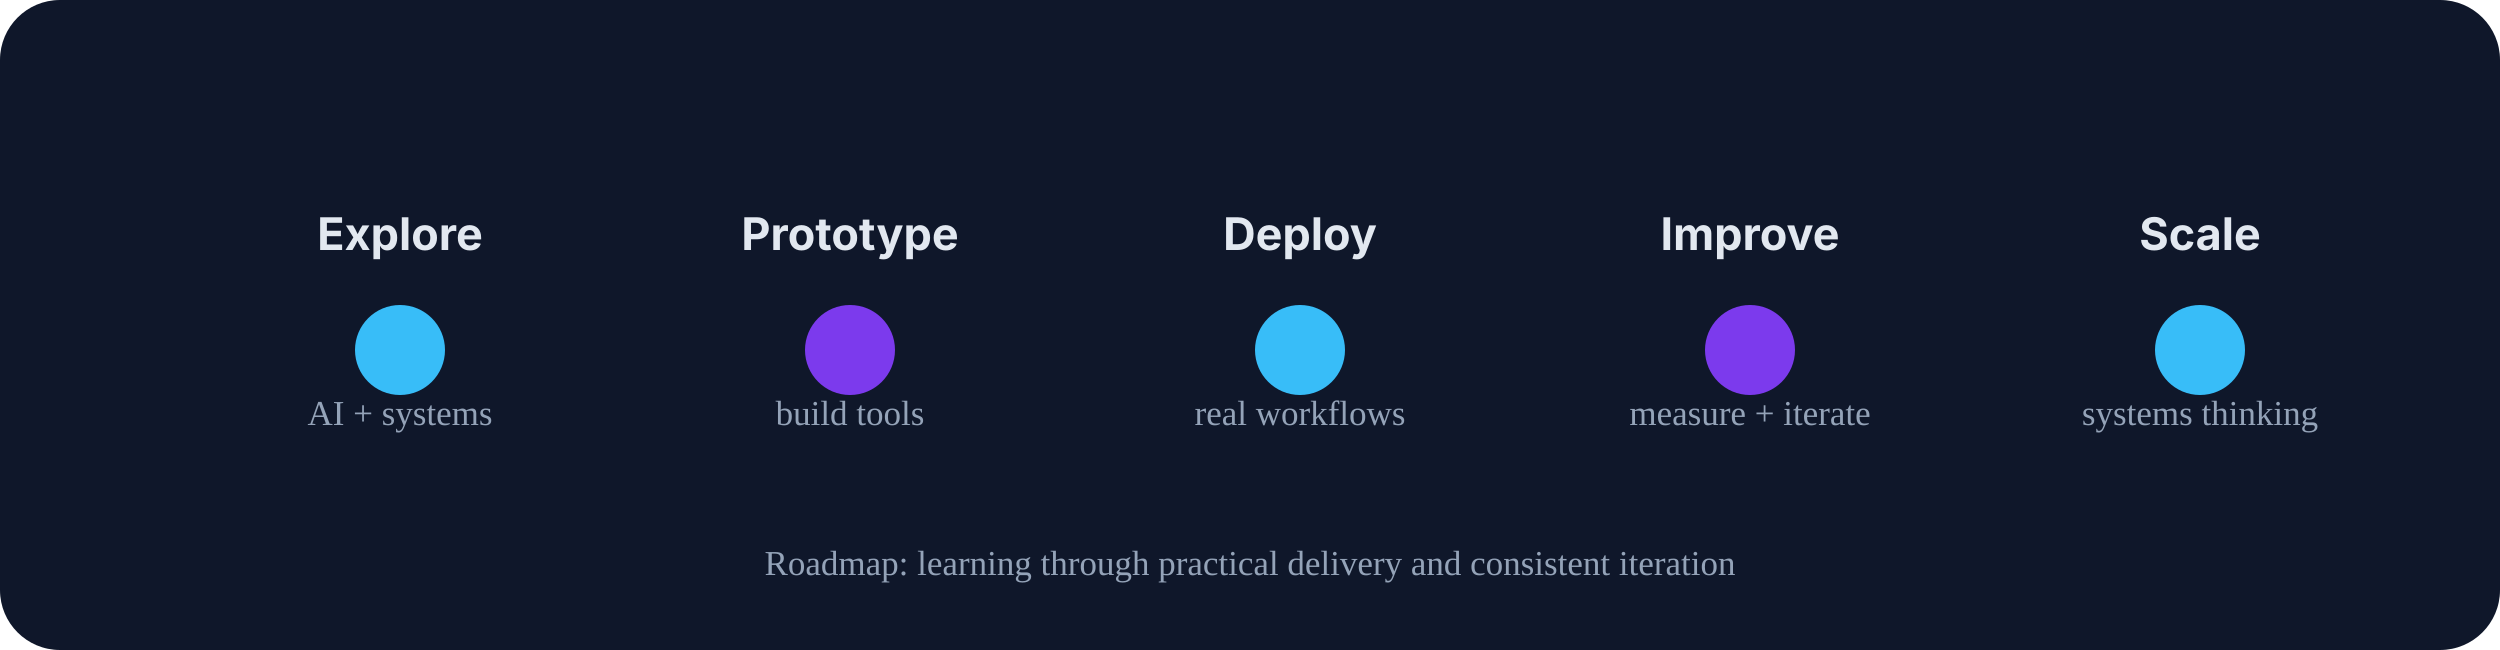
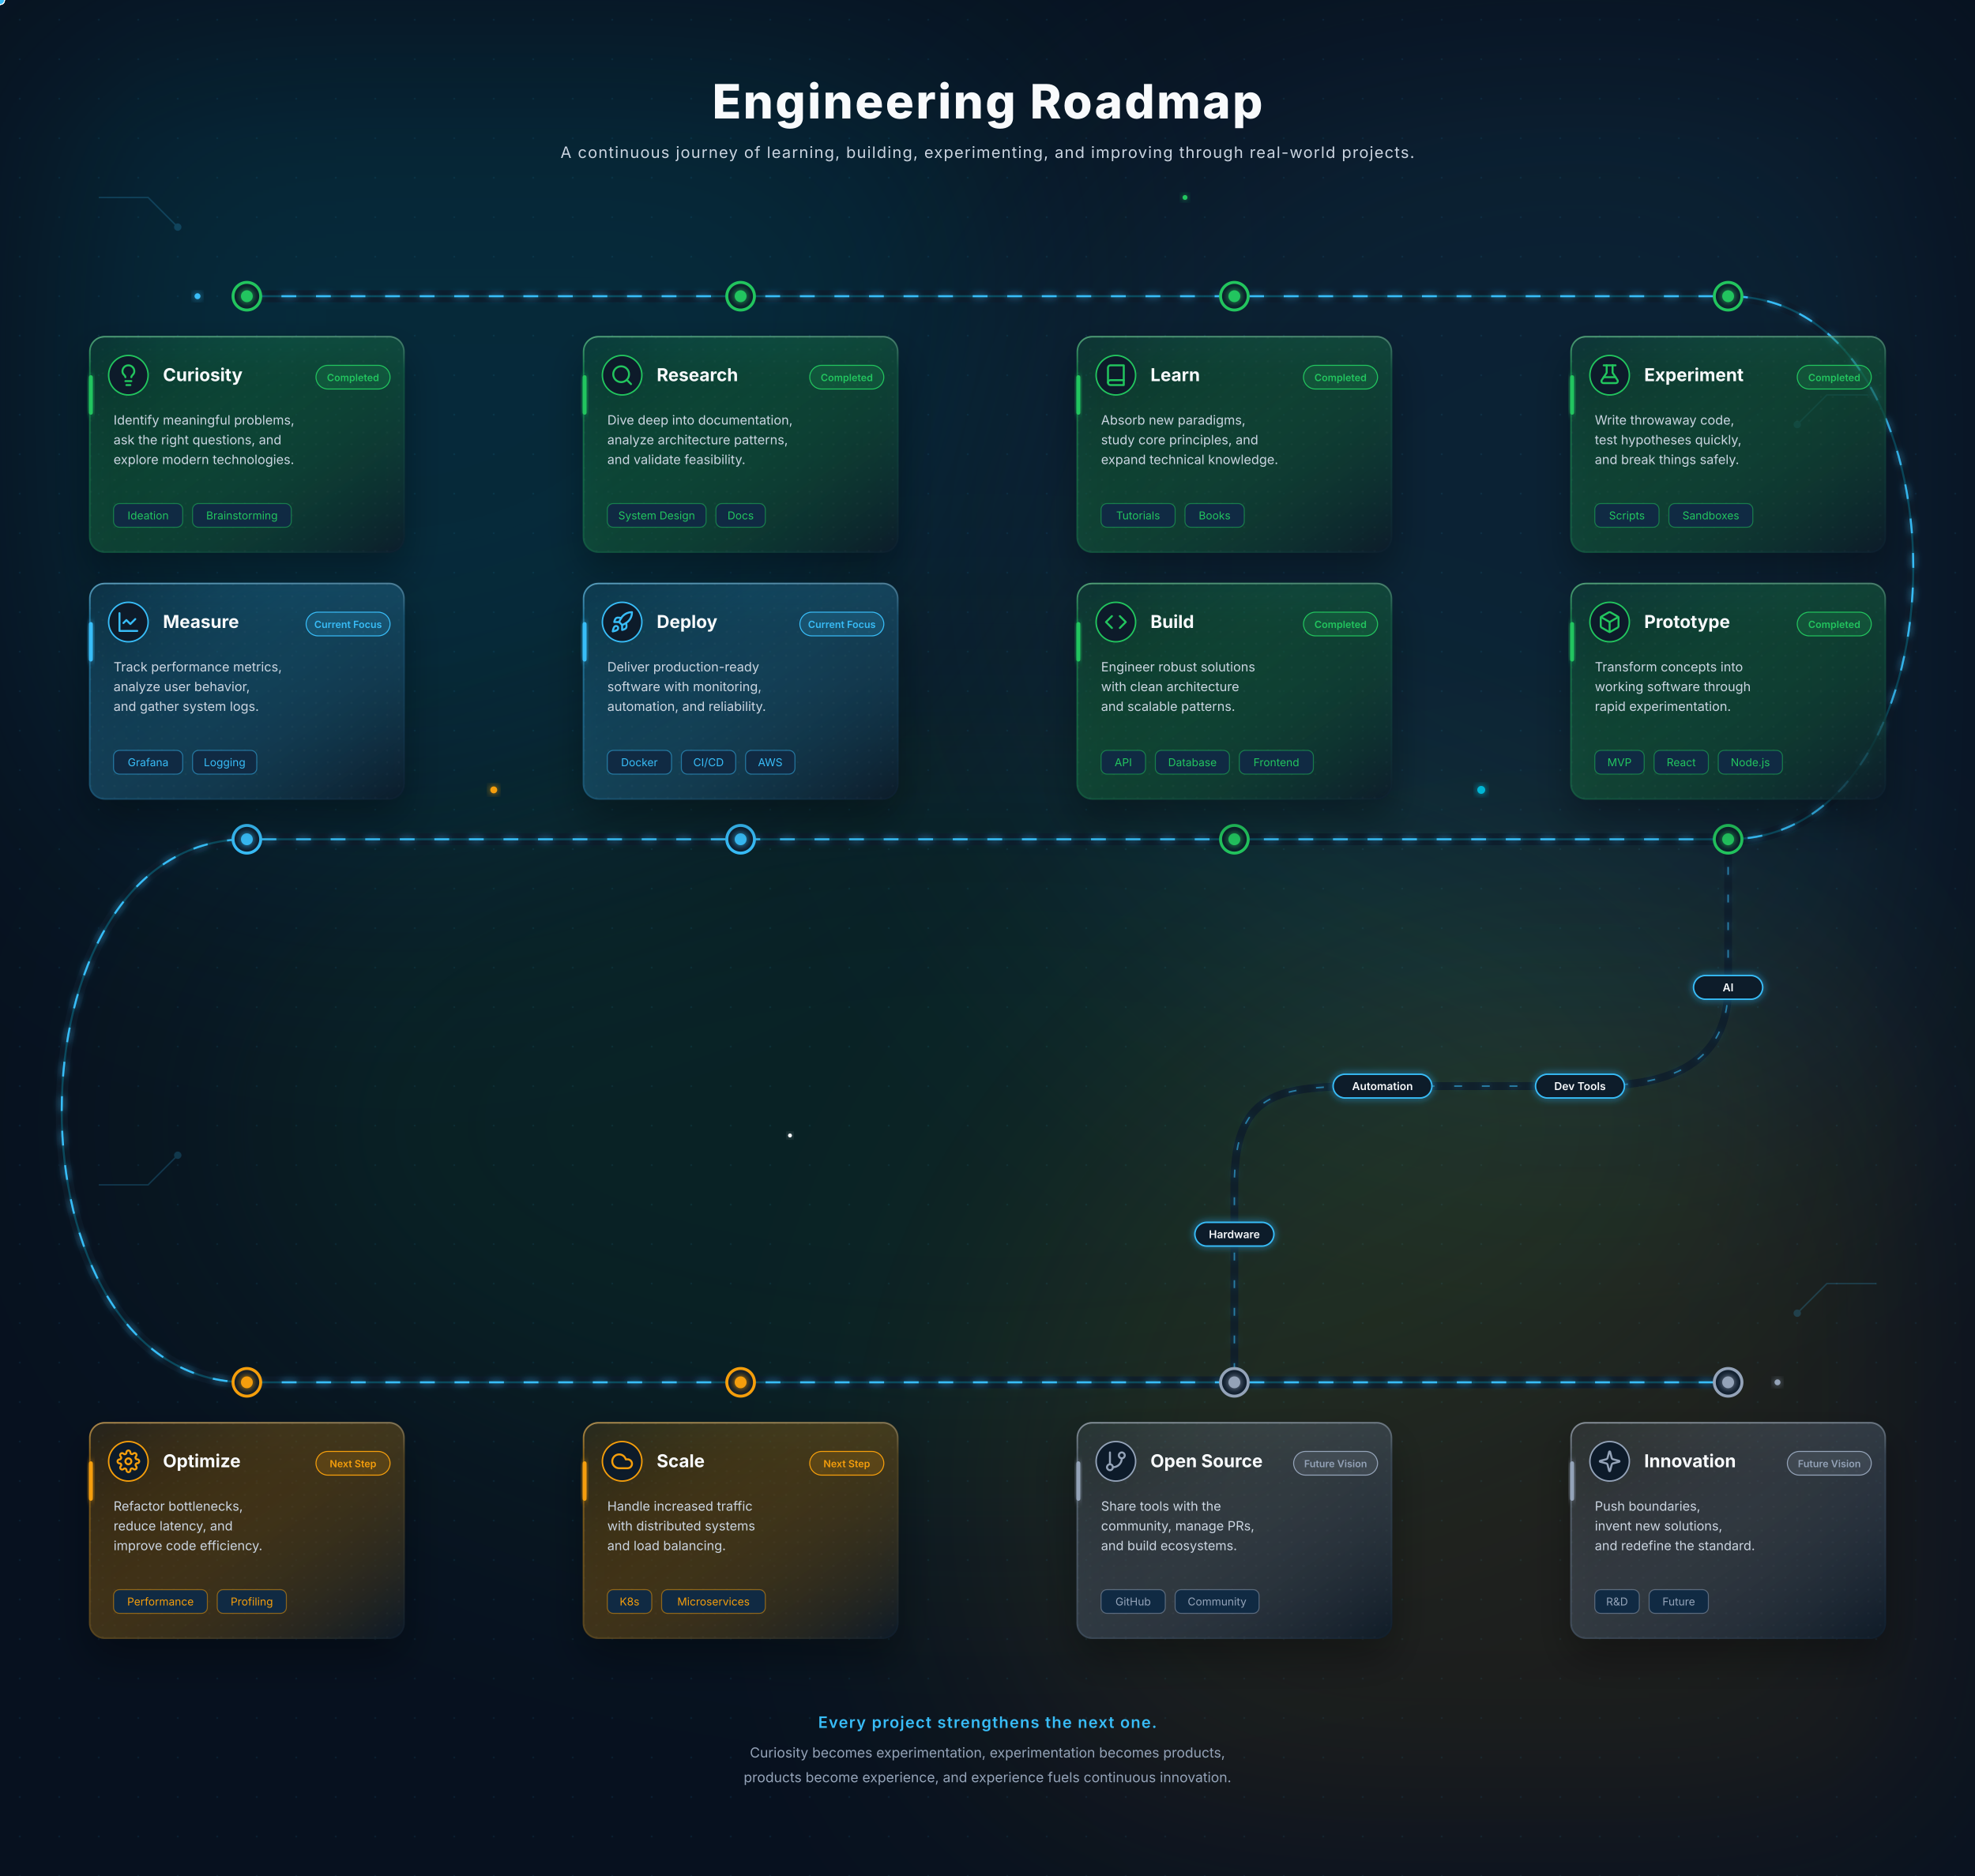
- <svg xmlns="http://www.w3.org/2000/svg" viewBox="0 0 1000 260" width="1000" height="260">
+ <svg xmlns="http://www.w3.org/2000/svg" viewBox="0 0 2000 1900" width="100%" height="100%">
  <defs>
-     <linearGradient id="road" x1="0" y1="0" x2="1" y2="0">
-       <stop offset="0%" stop-color="#7c3aed" />
-       <stop offset="100%" stop-color="#38bdf8" />
-     </linearGradient>
+     <filter id="ai-aurora-blur" x="-50%" y="-50%" width="200%" height="200%">
+       <feGaussianBlur stdDeviation="150" />
+     </filter>
+     <filter id="ai-shadow" x="-20%" y="-20%" width="140%" height="140%">
+       <feGaussianBlur stdDeviation="20" result="blur" />
+       <feColorMatrix type="matrix" values="0 0 0 0 0   0 0 0 0 0   0 0 0 0 0  0 0 0 0.5 0" />
+     </filter>
+     <filter id="ai-glow" x="-50%" y="-50%" width="200%" height="200%">
+       <feGaussianBlur stdDeviation="4" result="blur" />
+       <feMerge>
+         <feMergeNode in="blur" />
+         <feMergeNode in="SourceGraphic" />
+       </feMerge>
+     </filter>
+     <filter id="ai-glow-lg" x="-50%" y="-50%" width="200%" height="200%">
+       <feGaussianBlur stdDeviation="12" result="blur" />
+       <feMerge>
+         <feMergeNode in="blur" />
+         <feMergeNode in="SourceGraphic" />
+       </feMerge>
+     </filter>
+     <linearGradient id="grad-completed" x1="0" y1="0" x2="1" y2="1">
+       <stop offset="0%" stop-color="#22C55E" stop-opacity="0.12" />
+       <stop offset="100%" stop-color="#0D1B2A" stop-opacity="0.8" />
+     </linearGradient>
+     <linearGradient id="border-completed" x1="0" y1="0" x2="1" y2="1">
+       <stop offset="0%" stop-color="#22C55E" stop-opacity="0.5" />
+       <stop offset="100%" stop-color="#102A43" stop-opacity="0.2" />
+     </linearGradient>
+     <linearGradient id="grad-focus" x1="0" y1="0" x2="1" y2="1">
+       <stop offset="0%" stop-color="#38BDF8" stop-opacity="0.12" />
+       <stop offset="100%" stop-color="#0D1B2A" stop-opacity="0.8" />
+     </linearGradient>
+     <linearGradient id="border-focus" x1="0" y1="0" x2="1" y2="1">
+       <stop offset="0%" stop-color="#38BDF8" stop-opacity="0.5" />
+       <stop offset="100%" stop-color="#102A43" stop-opacity="0.2" />
+     </linearGradient>
+     <linearGradient id="grad-next" x1="0" y1="0" x2="1" y2="1">
+       <stop offset="0%" stop-color="#F59E0B" stop-opacity="0.12" />
+       <stop offset="100%" stop-color="#0D1B2A" stop-opacity="0.8" />
+     </linearGradient>
+     <linearGradient id="border-next" x1="0" y1="0" x2="1" y2="1">
+       <stop offset="0%" stop-color="#F59E0B" stop-opacity="0.5" />
+       <stop offset="100%" stop-color="#102A43" stop-opacity="0.2" />
+     </linearGradient>
+     <linearGradient id="grad-future" x1="0" y1="0" x2="1" y2="1">
+       <stop offset="0%" stop-color="#94A3B8" stop-opacity="0.12" />
+       <stop offset="100%" stop-color="#0D1B2A" stop-opacity="0.8" />
+     </linearGradient>
+     <linearGradient id="border-future" x1="0" y1="0" x2="1" y2="1">
+       <stop offset="0%" stop-color="#94A3B8" stop-opacity="0.5" />
+       <stop offset="100%" stop-color="#102A43" stop-opacity="0.2" />
+     </linearGradient>
+     <linearGradient id="topHighlight" x1="0" y1="0" x2="0" y2="1">
+       <stop offset="0%" stop-color="#F8FAFC" stop-opacity="0.25" />
+       <stop offset="15%" stop-color="#F8FAFC" stop-opacity="0.0" />
+       <stop offset="100%" stop-color="#F8FAFC" stop-opacity="0.0" />
+     </linearGradient>
+     <pattern id="grid" width="40" height="40" patternUnits="userSpaceOnUse">
+       <circle cx="20" cy="20" r="1" fill="#38BDF8" opacity="0.08" />
+     </pattern>
+     <pattern id="card-mesh" width="12" height="12" patternUnits="userSpaceOnUse">
+       <circle cx="2" cy="2" r="1" fill="#F8FAFC" opacity="0.03" />
+     </pattern>
+     <path id="main-route" d="M 250 300 L 1750 300 C 2000 300, 2000 850, 1750 850 L 250 850 C 0 850, 0 1400, 250 1400 L 1750 1400" />
+     <path id="branch-route" d="M 1750 850 L 1750 1000 C 1750 1100, 1650 1100, 1600 1100 L 1400 1100 C 1300 1100, 1250 1100, 1250 1200 L 1250 1400" />
  </defs>
-   <rect width="1000" height="260" rx="24" fill="#0f172a" />
-   <line x1="80" y1="140" x2="920" y2="140" stroke="url(#road)" stroke-width="8" stroke-linecap="round" />
-   <circle cx="160" cy="140" r="18" fill="#38bdf8" />
-   <circle cx="340" cy="140" r="18" fill="#7c3aed" />
-   <circle cx="520" cy="140" r="18" fill="#38bdf8" />
-   <circle cx="700" cy="140" r="18" fill="#7c3aed" />
-   <circle cx="880" cy="140" r="18" fill="#38bdf8" />
-   <text x="160" y="100" text-anchor="middle" font-family="Inter, Arial, sans-serif" fill="#e2e8f0" font-size="18" font-weight="700">Explore</text>
-   <text x="160" y="170" text-anchor="middle" fill="#94a3b8" font-size="14">AI + systems</text>
-   <text x="340" y="100" text-anchor="middle" font-family="Inter, Arial, sans-serif" fill="#e2e8f0" font-size="18" font-weight="700">Prototype</text>
-   <text x="340" y="170" text-anchor="middle" fill="#94a3b8" font-size="14">build tools</text>
-   <text x="520" y="100" text-anchor="middle" font-family="Inter, Arial, sans-serif" fill="#e2e8f0" font-size="18" font-weight="700">Deploy</text>
-   <text x="520" y="170" text-anchor="middle" fill="#94a3b8" font-size="14">real workflows</text>
-   <text x="700" y="100" text-anchor="middle" font-family="Inter, Arial, sans-serif" fill="#e2e8f0" font-size="18" font-weight="700">Improve</text>
-   <text x="700" y="170" text-anchor="middle" fill="#94a3b8" font-size="14">measure + iterate</text>
-   <text x="880" y="100" text-anchor="middle" font-family="Inter, Arial, sans-serif" fill="#e2e8f0" font-size="18" font-weight="700">Scale</text>
-   <text x="880" y="170" text-anchor="middle" fill="#94a3b8" font-size="14">systems thinking</text>
-   <text x="500" y="230" text-anchor="middle" fill="#94a3b8" font-size="14">Roadmap: learning through practical delivery and consistent iteration</text>
+   <style>
+     @keyframes float1 { 0%, 100% { transform: translateY(0); } 50% { transform: translateY(-8px); } }
+     @keyframes float2 { 0%, 100% { transform: translateY(0); } 50% { transform: translateY(-5px); } }
+     @keyframes pulse { 0%, 100% { opacity: 0.3; filter: brightness(1); } 50% { opacity: 1; filter: brightness(1.3); } }
+     @keyframes pipeFlow { from { stroke-dashoffset: 40; } to { stroke-dashoffset: 0; } }
+     @keyframes particleDrift { 0% { transform: translate(0,0); opacity: 0; } 20% { opacity: 0.5; } 80% { opacity: 0.5; } 100% { transform: translate(15px, -30px); opacity: 0; } }
+     
+     .float-1 { animation: float1 6s ease-in-out infinite; }
+     .float-2 { animation: float2 8s ease-in-out infinite; }
+     .pulse { animation: pulse 3s ease-in-out infinite; }
+     .pipe-flow { animation: pipeFlow 1s linear infinite; }
+     .particle { animation: particleDrift linear infinite; }
+   </style>
+   <rect width="2000" height="1900" fill="#07111F" />
+   <rect width="2000" height="1900" fill="url(#grid)" />
+   <ellipse cx="20%" cy="15%" rx="30%" ry="30%" fill="#06B6D4" filter="url(#ai-aurora-blur)" opacity="0.15" />
+   <ellipse cx="80%" cy="30%" rx="30%" ry="30%" fill="#38BDF8" filter="url(#ai-aurora-blur)" opacity="0.1" />
+   <ellipse cx="50%" cy="60%" rx="40%" ry="20%" fill="#22C55E" filter="url(#ai-aurora-blur)" opacity="0.1" />
+   <ellipse cx="80%" cy="80%" rx="30%" ry="30%" fill="#F59E0B" filter="url(#ai-aurora-blur)" opacity="0.1" />
+   <g stroke="#38BDF8" stroke-width="1.5" fill="none" opacity="0.2">
+     <path d="M 100 200 L 150 200 L 180 230" />
+     <circle cx="180" cy="230" r="3" fill="#38BDF8" />
+     <path d="M 1900 400 L 1850 400 L 1820 430" />
+     <circle cx="1820" cy="430" r="3" fill="#38BDF8" />
+     <path d="M 100 1200 L 150 1200 L 180 1170" />
+     <circle cx="180" cy="1170" r="3" fill="#38BDF8" />
+     <path d="M 1900 1300 L 1850 1300 L 1820 1330" />
+     <circle cx="1820" cy="1330" r="3" fill="#38BDF8" />
+   </g>
+   <circle cx="200" cy="300" r="3" fill="#38BDF8" class="particle" style="animation-duration: 9s;" filter="url(#ai-glow)" />
+   <circle cx="1500" cy="800" r="4" fill="#06B6D4" class="particle" style="animation-duration: 14s;" filter="url(#ai-glow)" />
+   <circle cx="1200" cy="200" r="2.5" fill="#22C55E" class="particle" style="animation-duration: 11s;" filter="url(#ai-glow)" />
+   <circle cx="500" cy="800" r="3.5" fill="#F59E0B" class="particle" style="animation-duration: 15s;" filter="url(#ai-glow)" />
+   <circle cx="800" cy="1150" r="2" fill="#F8FAFC" class="particle" style="animation-duration: 12s;" filter="url(#ai-glow)" />
+   <circle cx="1800" cy="1400" r="3" fill="#94A3B8" class="particle" style="animation-duration: 18s;" filter="url(#ai-glow)" />
+   <g transform="translate(1000, 120)">
+     <text x="0" y="0" font-family="Inter, system-ui, sans-serif" font-size="48" font-weight="800" fill="#F8FAFC" text-anchor="middle" letter-spacing="2">Engineering Roadmap</text>
+     <text x="0" y="40" font-family="Inter, system-ui, sans-serif" font-size="16" fill="#CBD5E1" text-anchor="middle" letter-spacing="1">A continuous journey of learning, building, experimenting, and improving through real-world projects.</text>
+   </g>
+   <g transform="translate(1000, 1750)">
+     <text x="0" y="0" font-family="Inter, system-ui, sans-serif" font-size="16" font-weight="600" fill="#38BDF8" text-anchor="middle" letter-spacing="1">Every project strengthens the next one.</text>
+     <text x="0" y="30" font-family="Inter, system-ui, sans-serif" font-size="14" fill="#94A3B8" text-anchor="middle">Curiosity becomes experimentation, experimentation becomes products,</text>
+     <text x="0" y="55" font-family="Inter, system-ui, sans-serif" font-size="14" fill="#94A3B8" text-anchor="middle">products become experience, and experience fuels continuous innovation.</text>
+   </g>
+   <g id="data-routes">
+     <use href="#main-route" stroke="#0D1B2A" stroke-width="12" fill="none" opacity="0.8" />
+     <use href="#main-route" stroke="#06B6D4" stroke-width="2" fill="none" opacity="0.3" />
+     <use href="#main-route" stroke="#38BDF8" stroke-width="2" fill="none" stroke-dasharray="15 20" class="pipe-flow" filter="url(#ai-glow)" />
+     <use href="#branch-route" stroke="#0D1B2A" stroke-width="8" fill="none" opacity="0.8" />
+     <use href="#branch-route" stroke="#38BDF8" stroke-width="1.5" fill="none" stroke-dasharray="8 20" class="pipe-flow" opacity="0.6" filter="url(#ai-glow)" />
+     <circle r="5" fill="#F8FAFC" filter="url(#ai-glow-lg)">
+       <animateMotion dur="25s" repeatCount="indefinite">
+         <mpath href="#main-route" />
+       </animateMotion>
+     </circle>
+     <circle r="5" fill="#F8FAFC" filter="url(#ai-glow-lg)">
+       <animateMotion dur="25s" begin="5s" repeatCount="indefinite">
+         <mpath href="#main-route" />
+       </animateMotion>
+     </circle>
+     <circle r="5" fill="#F8FAFC" filter="url(#ai-glow-lg)">
+       <animateMotion dur="25s" begin="10s" repeatCount="indefinite">
+         <mpath href="#main-route" />
+       </animateMotion>
+     </circle>
+     <circle r="5" fill="#F8FAFC" filter="url(#ai-glow-lg)">
+       <animateMotion dur="25s" begin="15s" repeatCount="indefinite">
+         <mpath href="#main-route" />
+       </animateMotion>
+     </circle>
+     <circle r="5" fill="#F8FAFC" filter="url(#ai-glow-lg)">
+       <animateMotion dur="25s" begin="20s" repeatCount="indefinite">
+         <mpath href="#main-route" />
+       </animateMotion>
+     </circle>
+     <circle r="4" fill="#38BDF8" filter="url(#ai-glow-lg)">
+       <animateMotion dur="12s" repeatCount="indefinite">
+         <mpath href="#branch-route" />
+       </animateMotion>
+     </circle>
+     <circle r="4" fill="#38BDF8" filter="url(#ai-glow-lg)">
+       <animateMotion dur="12s" begin="6s" repeatCount="indefinite">
+         <mpath href="#branch-route" />
+       </animateMotion>
+     </circle>
+   </g>
+   <g transform="translate(250, 300)">
+     <circle cx="0" cy="0" r="14" fill="#0D1B2A" stroke="#22C55E" stroke-width="3" />
+     <circle cx="0" cy="0" r="6" fill="#22C55E" filter="url(#ai-glow)" class="pulse" />
+   </g>
+   <g transform="translate(750, 300)">
+     <circle cx="0" cy="0" r="14" fill="#0D1B2A" stroke="#22C55E" stroke-width="3" />
+     <circle cx="0" cy="0" r="6" fill="#22C55E" filter="url(#ai-glow)" class="pulse" />
+   </g>
+   <g transform="translate(1250, 300)">
+     <circle cx="0" cy="0" r="14" fill="#0D1B2A" stroke="#22C55E" stroke-width="3" />
+     <circle cx="0" cy="0" r="6" fill="#22C55E" filter="url(#ai-glow)" class="pulse" />
+   </g>
+   <g transform="translate(1750, 300)">
+     <circle cx="0" cy="0" r="14" fill="#0D1B2A" stroke="#22C55E" stroke-width="3" />
+     <circle cx="0" cy="0" r="6" fill="#22C55E" filter="url(#ai-glow)" class="pulse" />
+   </g>
+   <g transform="translate(1750, 850)">
+     <circle cx="0" cy="0" r="14" fill="#0D1B2A" stroke="#22C55E" stroke-width="3" />
+     <circle cx="0" cy="0" r="6" fill="#22C55E" filter="url(#ai-glow)" class="pulse" />
+   </g>
+   <g transform="translate(1250, 850)">
+     <circle cx="0" cy="0" r="14" fill="#0D1B2A" stroke="#22C55E" stroke-width="3" />
+     <circle cx="0" cy="0" r="6" fill="#22C55E" filter="url(#ai-glow)" class="pulse" />
+   </g>
+   <g transform="translate(750, 850)">
+     <circle cx="0" cy="0" r="14" fill="#0D1B2A" stroke="#38BDF8" stroke-width="3" />
+     <circle cx="0" cy="0" r="6" fill="#38BDF8" filter="url(#ai-glow)" class="pulse" />
+   </g>
+   <g transform="translate(250, 850)">
+     <circle cx="0" cy="0" r="14" fill="#0D1B2A" stroke="#38BDF8" stroke-width="3" />
+     <circle cx="0" cy="0" r="6" fill="#38BDF8" filter="url(#ai-glow)" class="pulse" />
+   </g>
+   <g transform="translate(250, 1400)">
+     <circle cx="0" cy="0" r="14" fill="#0D1B2A" stroke="#F59E0B" stroke-width="3" />
+     <circle cx="0" cy="0" r="6" fill="#F59E0B" filter="url(#ai-glow)" class="pulse" />
+   </g>
+   <g transform="translate(750, 1400)">
+     <circle cx="0" cy="0" r="14" fill="#0D1B2A" stroke="#F59E0B" stroke-width="3" />
+     <circle cx="0" cy="0" r="6" fill="#F59E0B" filter="url(#ai-glow)" class="pulse" />
+   </g>
+   <g transform="translate(1250, 1400)">
+     <circle cx="0" cy="0" r="14" fill="#0D1B2A" stroke="#94A3B8" stroke-width="3" />
+     <circle cx="0" cy="0" r="6" fill="#94A3B8" filter="url(#ai-glow)" class="pulse" />
+   </g>
+   <g transform="translate(1750, 1400)">
+     <circle cx="0" cy="0" r="14" fill="#0D1B2A" stroke="#94A3B8" stroke-width="3" />
+     <circle cx="0" cy="0" r="6" fill="#94A3B8" filter="url(#ai-glow)" class="pulse" />
+   </g>
+   <g transform="translate(1750, 1000)">
+     <rect x="-35" y="-12" width="70" height="24" rx="12" fill="#0D1B2A" stroke="#38BDF8" stroke-width="1.5" filter="url(#ai-glow)" />
+     <text x="0" y="4" font-family="Inter, system-ui, sans-serif" font-size="11" fill="#F8FAFC" text-anchor="middle" font-weight="600">AI</text>
+   </g>
+   <g transform="translate(1600, 1100)">
+     <rect x="-45" y="-12" width="90" height="24" rx="12" fill="#0D1B2A" stroke="#38BDF8" stroke-width="1.5" filter="url(#ai-glow)" />
+     <text x="0" y="4" font-family="Inter, system-ui, sans-serif" font-size="11" fill="#F8FAFC" text-anchor="middle" font-weight="600">Dev Tools</text>
+   </g>
+   <g transform="translate(1400, 1100)">
+     <rect x="-50" y="-12" width="100" height="24" rx="12" fill="#0D1B2A" stroke="#38BDF8" stroke-width="1.5" filter="url(#ai-glow)" />
+     <text x="0" y="4" font-family="Inter, system-ui, sans-serif" font-size="11" fill="#F8FAFC" text-anchor="middle" font-weight="600">Automation</text>
+   </g>
+   <g transform="translate(1250, 1250)">
+     <rect x="-40" y="-12" width="80" height="24" rx="12" fill="#0D1B2A" stroke="#38BDF8" stroke-width="1.5" filter="url(#ai-glow)" />
+     <text x="0" y="4" font-family="Inter, system-ui, sans-serif" font-size="11" fill="#F8FAFC" text-anchor="middle" font-weight="600">Hardware</text>
+   </g>
+   <g transform="translate(90, 340)">
+     <g class="float-1">
+       <rect x="0" y="20" width="320" height="220" rx="16" fill="#000000" filter="url(#ai-shadow)" opacity="0.6" />
+       <rect x="0" y="0" width="320" height="220" rx="16" fill="url(#grad-completed)" />
+       <rect x="0" y="0" width="320" height="220" rx="16" fill="url(#card-mesh)" />
+       <rect x="1" y="1" width="318" height="218" rx="15" fill="none" stroke="url(#border-completed)" stroke-width="1.5" />
+       <rect x="1" y="1" width="318" height="218" rx="15" fill="none" stroke="url(#topHighlight)" stroke-width="1.5" />
+       <rect x="0" y="40" width="4" height="40" rx="2" fill="#22C55E" filter="url(#ai-glow)" />
+       <circle cx="40" cy="40" r="20" fill="#0D1B2A" stroke="#22C55E" stroke-width="1.5" />
+       <svg x="28" y="28" width="24" height="24" viewBox="0 0 24 24" fill="none" stroke="#22C55E" stroke-width="2" stroke-linecap="round" stroke-linejoin="round">
+         <path d="M15 14c.2-1 .7-1.7 1.5-2.5 1-.9 1.5-2.2 1.5-3.5A6 6 0 0 0 6 8c0 1.3.5 2.6 1.5 3.5.8.8 1.3 1.5 1.5 2.5" />
+         <path d="M9 18h6" />
+         <path d="M10 22h4" />
+       </svg>
+       <text x="75" y="46" font-family="Inter, system-ui, sans-serif" font-size="18" font-weight="700" fill="#F8FAFC">Curiosity</text>
+       <rect x="230" y="30" width="75" height="24" rx="12" fill="#22C55E" fill-opacity="0.15" stroke="#22C55E" stroke-width="1" />
+       <text x="267.5" y="46" font-family="Inter, system-ui, sans-serif" font-size="10" font-weight="600" fill="#22C55E" text-anchor="middle">Completed</text>
+       <text x="25" y="90" font-family="Inter, system-ui, sans-serif" font-size="13" fill="#CBD5E1">
+         <tspan x="25" dy="0">Identify meaningful problems,</tspan>
+         <tspan x="25" dy="20">ask the right questions, and</tspan>
+         <tspan x="25" dy="20">explore modern technologies.</tspan>
+       </text>
+       <g transform="translate(25, 170)">
+         <rect x="0" y="0" width="70" height="24" rx="6" fill="#102A43" stroke="#22C55E" stroke-width="1" stroke-opacity="0.5" />
+         <text x="35" y="16" font-family="Inter, system-ui, sans-serif" font-size="11" fill="#22C55E" text-anchor="middle">Ideation</text>
+         <rect x="80" y="0" width="100" height="24" rx="6" fill="#102A43" stroke="#22C55E" stroke-width="1" stroke-opacity="0.5" />
+         <text x="130" y="16" font-family="Inter, system-ui, sans-serif" font-size="11" fill="#22C55E" text-anchor="middle">Brainstorming</text>
+       </g>
+     </g>
+   </g>
+   <g transform="translate(590, 340)">
+     <g class="float-2">
+       <rect x="0" y="20" width="320" height="220" rx="16" fill="#000000" filter="url(#ai-shadow)" opacity="0.6" />
+       <rect x="0" y="0" width="320" height="220" rx="16" fill="url(#grad-completed)" />
+       <rect x="0" y="0" width="320" height="220" rx="16" fill="url(#card-mesh)" />
+       <rect x="1" y="1" width="318" height="218" rx="15" fill="none" stroke="url(#border-completed)" stroke-width="1.5" />
+       <rect x="1" y="1" width="318" height="218" rx="15" fill="none" stroke="url(#topHighlight)" stroke-width="1.5" />
+       <rect x="0" y="40" width="4" height="40" rx="2" fill="#22C55E" filter="url(#ai-glow)" />
+       <circle cx="40" cy="40" r="20" fill="#0D1B2A" stroke="#22C55E" stroke-width="1.5" />
+       <svg x="28" y="28" width="24" height="24" viewBox="0 0 24 24" fill="none" stroke="#22C55E" stroke-width="2" stroke-linecap="round" stroke-linejoin="round">
+         <circle cx="11" cy="11" r="8" />
+         <path d="m21 21-4.3-4.3" />
+       </svg>
+       <text x="75" y="46" font-family="Inter, system-ui, sans-serif" font-size="18" font-weight="700" fill="#F8FAFC">Research</text>
+       <rect x="230" y="30" width="75" height="24" rx="12" fill="#22C55E" fill-opacity="0.15" stroke="#22C55E" stroke-width="1" />
+       <text x="267.5" y="46" font-family="Inter, system-ui, sans-serif" font-size="10" font-weight="600" fill="#22C55E" text-anchor="middle">Completed</text>
+       <text x="25" y="90" font-family="Inter, system-ui, sans-serif" font-size="13" fill="#CBD5E1">
+         <tspan x="25" dy="0">Dive deep into documentation,</tspan>
+         <tspan x="25" dy="20">analyze architecture patterns,</tspan>
+         <tspan x="25" dy="20">and validate feasibility.</tspan>
+       </text>
+       <g transform="translate(25, 170)">
+         <rect x="0" y="0" width="100" height="24" rx="6" fill="#102A43" stroke="#22C55E" stroke-width="1" stroke-opacity="0.5" />
+         <text x="50" y="16" font-family="Inter, system-ui, sans-serif" font-size="11" fill="#22C55E" text-anchor="middle">System Design</text>
+         <rect x="110" y="0" width="50" height="24" rx="6" fill="#102A43" stroke="#22C55E" stroke-width="1" stroke-opacity="0.5" />
+         <text x="135" y="16" font-family="Inter, system-ui, sans-serif" font-size="11" fill="#22C55E" text-anchor="middle">Docs</text>
+       </g>
+     </g>
+   </g>
+   <g transform="translate(1090, 340)">
+     <g class="float-1">
+       <rect x="0" y="20" width="320" height="220" rx="16" fill="#000000" filter="url(#ai-shadow)" opacity="0.6" />
+       <rect x="0" y="0" width="320" height="220" rx="16" fill="url(#grad-completed)" />
+       <rect x="0" y="0" width="320" height="220" rx="16" fill="url(#card-mesh)" />
+       <rect x="1" y="1" width="318" height="218" rx="15" fill="none" stroke="url(#border-completed)" stroke-width="1.5" />
+       <rect x="1" y="1" width="318" height="218" rx="15" fill="none" stroke="url(#topHighlight)" stroke-width="1.5" />
+       <rect x="0" y="40" width="4" height="40" rx="2" fill="#22C55E" filter="url(#ai-glow)" />
+       <circle cx="40" cy="40" r="20" fill="#0D1B2A" stroke="#22C55E" stroke-width="1.5" />
+       <svg x="28" y="28" width="24" height="24" viewBox="0 0 24 24" fill="none" stroke="#22C55E" stroke-width="2" stroke-linecap="round" stroke-linejoin="round">
+         <path d="M4 19.5A2.5 2.5 0 0 1 6.5 17H20" />
+         <path d="M6.5 2H20v20H6.5A2.5 2.5 0 0 1 4 19.5v-15A2.5 2.5 0 0 1 6.5 2z" />
+       </svg>
+       <text x="75" y="46" font-family="Inter, system-ui, sans-serif" font-size="18" font-weight="700" fill="#F8FAFC">Learn</text>
+       <rect x="230" y="30" width="75" height="24" rx="12" fill="#22C55E" fill-opacity="0.15" stroke="#22C55E" stroke-width="1" />
+       <text x="267.5" y="46" font-family="Inter, system-ui, sans-serif" font-size="10" font-weight="600" fill="#22C55E" text-anchor="middle">Completed</text>
+       <text x="25" y="90" font-family="Inter, system-ui, sans-serif" font-size="13" fill="#CBD5E1">
+         <tspan x="25" dy="0">Absorb new paradigms,</tspan>
+         <tspan x="25" dy="20">study core principles, and</tspan>
+         <tspan x="25" dy="20">expand technical knowledge.</tspan>
+       </text>
+       <g transform="translate(25, 170)">
+         <rect x="0" y="0" width="75" height="24" rx="6" fill="#102A43" stroke="#22C55E" stroke-width="1" stroke-opacity="0.5" />
+         <text x="37.5" y="16" font-family="Inter, system-ui, sans-serif" font-size="11" fill="#22C55E" text-anchor="middle">Tutorials</text>
+         <rect x="85" y="0" width="60" height="24" rx="6" fill="#102A43" stroke="#22C55E" stroke-width="1" stroke-opacity="0.5" />
+         <text x="115" y="16" font-family="Inter, system-ui, sans-serif" font-size="11" fill="#22C55E" text-anchor="middle">Books</text>
+       </g>
+     </g>
+   </g>
+   <g transform="translate(1590, 340)">
+     <g class="float-2">
+       <rect x="0" y="20" width="320" height="220" rx="16" fill="#000000" filter="url(#ai-shadow)" opacity="0.6" />
+       <rect x="0" y="0" width="320" height="220" rx="16" fill="url(#grad-completed)" />
+       <rect x="0" y="0" width="320" height="220" rx="16" fill="url(#card-mesh)" />
+       <rect x="1" y="1" width="318" height="218" rx="15" fill="none" stroke="url(#border-completed)" stroke-width="1.5" />
+       <rect x="1" y="1" width="318" height="218" rx="15" fill="none" stroke="url(#topHighlight)" stroke-width="1.5" />
+       <rect x="0" y="40" width="4" height="40" rx="2" fill="#22C55E" filter="url(#ai-glow)" />
+       <circle cx="40" cy="40" r="20" fill="#0D1B2A" stroke="#22C55E" stroke-width="1.5" />
+       <svg x="28" y="28" width="24" height="24" viewBox="0 0 24 24" fill="none" stroke="#22C55E" stroke-width="2" stroke-linecap="round" stroke-linejoin="round">
+         <path d="M9 2v7.5l-4.8 7.2A2 2 0 0 0 5.8 20h12.4a2 2 0 0 0 1.6-3.3L15 9.5V2" />
+         <path d="M6 2h12" />
+         <path d="M6 14h12" />
+       </svg>
+       <text x="75" y="46" font-family="Inter, system-ui, sans-serif" font-size="18" font-weight="700" fill="#F8FAFC">Experiment</text>
+       <rect x="230" y="30" width="75" height="24" rx="12" fill="#22C55E" fill-opacity="0.15" stroke="#22C55E" stroke-width="1" />
+       <text x="267.5" y="46" font-family="Inter, system-ui, sans-serif" font-size="10" font-weight="600" fill="#22C55E" text-anchor="middle">Completed</text>
+       <text x="25" y="90" font-family="Inter, system-ui, sans-serif" font-size="13" fill="#CBD5E1">
+         <tspan x="25" dy="0">Write throwaway code,</tspan>
+         <tspan x="25" dy="20">test hypotheses quickly,</tspan>
+         <tspan x="25" dy="20">and break things safely.</tspan>
+       </text>
+       <g transform="translate(25, 170)">
+         <rect x="0" y="0" width="65" height="24" rx="6" fill="#102A43" stroke="#22C55E" stroke-width="1" stroke-opacity="0.5" />
+         <text x="32.5" y="16" font-family="Inter, system-ui, sans-serif" font-size="11" fill="#22C55E" text-anchor="middle">Scripts</text>
+         <rect x="75" y="0" width="85" height="24" rx="6" fill="#102A43" stroke="#22C55E" stroke-width="1" stroke-opacity="0.5" />
+         <text x="117.5" y="16" font-family="Inter, system-ui, sans-serif" font-size="11" fill="#22C55E" text-anchor="middle">Sandboxes</text>
+       </g>
+     </g>
+   </g>
+   <g transform="translate(1590, 590)">
+     <g class="float-1">
+       <rect x="0" y="20" width="320" height="220" rx="16" fill="#000000" filter="url(#ai-shadow)" opacity="0.6" />
+       <rect x="0" y="0" width="320" height="220" rx="16" fill="url(#grad-completed)" />
+       <rect x="0" y="0" width="320" height="220" rx="16" fill="url(#card-mesh)" />
+       <rect x="1" y="1" width="318" height="218" rx="15" fill="none" stroke="url(#border-completed)" stroke-width="1.5" />
+       <rect x="1" y="1" width="318" height="218" rx="15" fill="none" stroke="url(#topHighlight)" stroke-width="1.5" />
+       <rect x="0" y="40" width="4" height="40" rx="2" fill="#22C55E" filter="url(#ai-glow)" />
+       <circle cx="40" cy="40" r="20" fill="#0D1B2A" stroke="#22C55E" stroke-width="1.5" />
+       <svg x="28" y="28" width="24" height="24" viewBox="0 0 24 24" fill="none" stroke="#22C55E" stroke-width="2" stroke-linecap="round" stroke-linejoin="round">
+         <path d="M21 16V8a2 2 0 0 0-1-1.73l-7-4a2 2 0 0 0-2 0l-7 4A2 2 0 0 0 3 8v8a2 2 0 0 0 1 1.73l7 4a2 2 0 0 0 2 0l7-4A2 2 0 0 0 21 16z" />
+         <polyline points="3.27 6.96 12 12.01 20.73 6.96" />
+         <line x1="12" y1="22.08" x2="12" y2="12" />
+       </svg>
+       <text x="75" y="46" font-family="Inter, system-ui, sans-serif" font-size="18" font-weight="700" fill="#F8FAFC">Prototype</text>
+       <rect x="230" y="30" width="75" height="24" rx="12" fill="#22C55E" fill-opacity="0.15" stroke="#22C55E" stroke-width="1" />
+       <text x="267.5" y="46" font-family="Inter, system-ui, sans-serif" font-size="10" font-weight="600" fill="#22C55E" text-anchor="middle">Completed</text>
+       <text x="25" y="90" font-family="Inter, system-ui, sans-serif" font-size="13" fill="#CBD5E1">
+         <tspan x="25" dy="0">Transform concepts into</tspan>
+         <tspan x="25" dy="20">working software through</tspan>
+         <tspan x="25" dy="20">rapid experimentation.</tspan>
+       </text>
+       <g transform="translate(25, 170)">
+         <rect x="0" y="0" width="50" height="24" rx="6" fill="#102A43" stroke="#22C55E" stroke-width="1" stroke-opacity="0.5" />
+         <text x="25" y="16" font-family="Inter, system-ui, sans-serif" font-size="11" fill="#22C55E" text-anchor="middle">MVP</text>
+         <rect x="60" y="0" width="55" height="24" rx="6" fill="#102A43" stroke="#22C55E" stroke-width="1" stroke-opacity="0.5" />
+         <text x="87.5" y="16" font-family="Inter, system-ui, sans-serif" font-size="11" fill="#22C55E" text-anchor="middle">React</text>
+         <rect x="125" y="0" width="65" height="24" rx="6" fill="#102A43" stroke="#22C55E" stroke-width="1" stroke-opacity="0.5" />
+         <text x="157.5" y="16" font-family="Inter, system-ui, sans-serif" font-size="11" fill="#22C55E" text-anchor="middle">Node.js</text>
+       </g>
+     </g>
+   </g>
+   <g transform="translate(1090, 590)">
+     <g class="float-2">
+       <rect x="0" y="20" width="320" height="220" rx="16" fill="#000000" filter="url(#ai-shadow)" opacity="0.6" />
+       <rect x="0" y="0" width="320" height="220" rx="16" fill="url(#grad-completed)" />
+       <rect x="0" y="0" width="320" height="220" rx="16" fill="url(#card-mesh)" />
+       <rect x="1" y="1" width="318" height="218" rx="15" fill="none" stroke="url(#border-completed)" stroke-width="1.5" />
+       <rect x="1" y="1" width="318" height="218" rx="15" fill="none" stroke="url(#topHighlight)" stroke-width="1.5" />
+       <rect x="0" y="40" width="4" height="40" rx="2" fill="#22C55E" filter="url(#ai-glow)" />
+       <circle cx="40" cy="40" r="20" fill="#0D1B2A" stroke="#22C55E" stroke-width="1.5" />
+       <svg x="28" y="28" width="24" height="24" viewBox="0 0 24 24" fill="none" stroke="#22C55E" stroke-width="2" stroke-linecap="round" stroke-linejoin="round">
+         <polyline points="16 18 22 12 16 6" />
+         <polyline points="8 6 2 12 8 18" />
+       </svg>
+       <text x="75" y="46" font-family="Inter, system-ui, sans-serif" font-size="18" font-weight="700" fill="#F8FAFC">Build</text>
+       <rect x="230" y="30" width="75" height="24" rx="12" fill="#22C55E" fill-opacity="0.15" stroke="#22C55E" stroke-width="1" />
+       <text x="267.5" y="46" font-family="Inter, system-ui, sans-serif" font-size="10" font-weight="600" fill="#22C55E" text-anchor="middle">Completed</text>
+       <text x="25" y="90" font-family="Inter, system-ui, sans-serif" font-size="13" fill="#CBD5E1">
+         <tspan x="25" dy="0">Engineer robust solutions</tspan>
+         <tspan x="25" dy="20">with clean architecture</tspan>
+         <tspan x="25" dy="20">and scalable patterns.</tspan>
+       </text>
+       <g transform="translate(25, 170)">
+         <rect x="0" y="0" width="45" height="24" rx="6" fill="#102A43" stroke="#22C55E" stroke-width="1" stroke-opacity="0.5" />
+         <text x="22.5" y="16" font-family="Inter, system-ui, sans-serif" font-size="11" fill="#22C55E" text-anchor="middle">API</text>
+         <rect x="55" y="0" width="75" height="24" rx="6" fill="#102A43" stroke="#22C55E" stroke-width="1" stroke-opacity="0.5" />
+         <text x="92.5" y="16" font-family="Inter, system-ui, sans-serif" font-size="11" fill="#22C55E" text-anchor="middle">Database</text>
+         <rect x="140" y="0" width="75" height="24" rx="6" fill="#102A43" stroke="#22C55E" stroke-width="1" stroke-opacity="0.5" />
+         <text x="177.5" y="16" font-family="Inter, system-ui, sans-serif" font-size="11" fill="#22C55E" text-anchor="middle">Frontend</text>
+       </g>
+     </g>
+   </g>
+   <g transform="translate(590, 590)">
+     <g class="float-1">
+       <rect x="0" y="20" width="320" height="220" rx="16" fill="#000000" filter="url(#ai-shadow)" opacity="0.6" />
+       <rect x="0" y="0" width="320" height="220" rx="16" fill="url(#grad-focus)" />
+       <rect x="0" y="0" width="320" height="220" rx="16" fill="url(#card-mesh)" />
+       <rect x="1" y="1" width="318" height="218" rx="15" fill="none" stroke="url(#border-focus)" stroke-width="1.5" />
+       <rect x="1" y="1" width="318" height="218" rx="15" fill="none" stroke="url(#topHighlight)" stroke-width="1.5" />
+       <rect x="0" y="40" width="4" height="40" rx="2" fill="#38BDF8" filter="url(#ai-glow)" />
+       <circle cx="40" cy="40" r="20" fill="#0D1B2A" stroke="#38BDF8" stroke-width="1.5" />
+       <svg x="28" y="28" width="24" height="24" viewBox="0 0 24 24" fill="none" stroke="#38BDF8" stroke-width="2" stroke-linecap="round" stroke-linejoin="round">
+         <path d="M4.5 16.5c-1.5 1.26-2 5-2 5s3.74-.5 5-2c.71-.84.7-2.13-.09-2.91a2.18 2.18 0 0 0-2.91-.09z" />
+         <path d="m12 15-3-3a22 22 0 0 1 2-3.95A12.88 12.88 0 0 1 22 2c0 2.72-.78 7.5-6 11a22.35 22.35 0 0 1-4 2z" />
+         <path d="M9 12H4s.55-3.03 2-4c1.62-1.08 5 0 5 0" />
+         <path d="M12 15v5s3.03-.55 4-2c1.08-1.62 0-5 0-5" />
+       </svg>
+       <text x="75" y="46" font-family="Inter, system-ui, sans-serif" font-size="18" font-weight="700" fill="#F8FAFC">Deploy</text>
+       <rect x="220" y="30" width="85" height="24" rx="12" fill="#38BDF8" fill-opacity="0.15" stroke="#38BDF8" stroke-width="1" />
+       <text x="262.5" y="46" font-family="Inter, system-ui, sans-serif" font-size="10" font-weight="600" fill="#38BDF8" text-anchor="middle">Current Focus</text>
+       <text x="25" y="90" font-family="Inter, system-ui, sans-serif" font-size="13" fill="#CBD5E1">
+         <tspan x="25" dy="0">Deliver production-ready</tspan>
+         <tspan x="25" dy="20">software with monitoring,</tspan>
+         <tspan x="25" dy="20">automation, and reliability.</tspan>
+       </text>
+       <g transform="translate(25, 170)">
+         <rect x="0" y="0" width="65" height="24" rx="6" fill="#102A43" stroke="#38BDF8" stroke-width="1" stroke-opacity="0.5" />
+         <text x="32.5" y="16" font-family="Inter, system-ui, sans-serif" font-size="11" fill="#38BDF8" text-anchor="middle">Docker</text>
+         <rect x="75" y="0" width="55" height="24" rx="6" fill="#102A43" stroke="#38BDF8" stroke-width="1" stroke-opacity="0.5" />
+         <text x="102.5" y="16" font-family="Inter, system-ui, sans-serif" font-size="11" fill="#38BDF8" text-anchor="middle">CI/CD</text>
+         <rect x="140" y="0" width="50" height="24" rx="6" fill="#102A43" stroke="#38BDF8" stroke-width="1" stroke-opacity="0.5" />
+         <text x="165" y="16" font-family="Inter, system-ui, sans-serif" font-size="11" fill="#38BDF8" text-anchor="middle">AWS</text>
+       </g>
+     </g>
+   </g>
+   <g transform="translate(90, 590)">
+     <g class="float-2">
+       <rect x="0" y="20" width="320" height="220" rx="16" fill="#000000" filter="url(#ai-shadow)" opacity="0.6" />
+       <rect x="0" y="0" width="320" height="220" rx="16" fill="url(#grad-focus)" />
+       <rect x="0" y="0" width="320" height="220" rx="16" fill="url(#card-mesh)" />
+       <rect x="1" y="1" width="318" height="218" rx="15" fill="none" stroke="url(#border-focus)" stroke-width="1.5" />
+       <rect x="1" y="1" width="318" height="218" rx="15" fill="none" stroke="url(#topHighlight)" stroke-width="1.5" />
+       <rect x="0" y="40" width="4" height="40" rx="2" fill="#38BDF8" filter="url(#ai-glow)" />
+       <circle cx="40" cy="40" r="20" fill="#0D1B2A" stroke="#38BDF8" stroke-width="1.5" />
+       <svg x="28" y="28" width="24" height="24" viewBox="0 0 24 24" fill="none" stroke="#38BDF8" stroke-width="2" stroke-linecap="round" stroke-linejoin="round">
+         <path d="M3 3v18h18" />
+         <path d="m19 9-5 5-4-4-3 3" />
+       </svg>
+       <text x="75" y="46" font-family="Inter, system-ui, sans-serif" font-size="18" font-weight="700" fill="#F8FAFC">Measure</text>
+       <rect x="220" y="30" width="85" height="24" rx="12" fill="#38BDF8" fill-opacity="0.15" stroke="#38BDF8" stroke-width="1" />
+       <text x="262.5" y="46" font-family="Inter, system-ui, sans-serif" font-size="10" font-weight="600" fill="#38BDF8" text-anchor="middle">Current Focus</text>
+       <text x="25" y="90" font-family="Inter, system-ui, sans-serif" font-size="13" fill="#CBD5E1">
+         <tspan x="25" dy="0">Track performance metrics,</tspan>
+         <tspan x="25" dy="20">analyze user behavior,</tspan>
+         <tspan x="25" dy="20">and gather system logs.</tspan>
+       </text>
+       <g transform="translate(25, 170)">
+         <rect x="0" y="0" width="70" height="24" rx="6" fill="#102A43" stroke="#38BDF8" stroke-width="1" stroke-opacity="0.5" />
+         <text x="35" y="16" font-family="Inter, system-ui, sans-serif" font-size="11" fill="#38BDF8" text-anchor="middle">Grafana</text>
+         <rect x="80" y="0" width="65" height="24" rx="6" fill="#102A43" stroke="#38BDF8" stroke-width="1" stroke-opacity="0.5" />
+         <text x="112.5" y="16" font-family="Inter, system-ui, sans-serif" font-size="11" fill="#38BDF8" text-anchor="middle">Logging</text>
+       </g>
+     </g>
+   </g>
+   <g transform="translate(90, 1440)">
+     <g class="float-1">
+       <rect x="0" y="20" width="320" height="220" rx="16" fill="#000000" filter="url(#ai-shadow)" opacity="0.6" />
+       <rect x="0" y="0" width="320" height="220" rx="16" fill="url(#grad-next)" />
+       <rect x="0" y="0" width="320" height="220" rx="16" fill="url(#card-mesh)" />
+       <rect x="1" y="1" width="318" height="218" rx="15" fill="none" stroke="url(#border-next)" stroke-width="1.5" />
+       <rect x="1" y="1" width="318" height="218" rx="15" fill="none" stroke="url(#topHighlight)" stroke-width="1.5" />
+       <rect x="0" y="40" width="4" height="40" rx="2" fill="#F59E0B" filter="url(#ai-glow)" />
+       <circle cx="40" cy="40" r="20" fill="#0D1B2A" stroke="#F59E0B" stroke-width="1.5" />
+       <svg x="28" y="28" width="24" height="24" viewBox="0 0 24 24" fill="none" stroke="#F59E0B" stroke-width="2" stroke-linecap="round" stroke-linejoin="round">
+         <path d="M12 15a3 3 0 1 0 0-6 3 3 0 0 0 0 6Z" />
+         <path d="M19.4 15a1.65 1.65 0 0 0 .33 1.82l.06.06a2 2 0 0 1 0 2.83 2 2 0 0 1-2.83 0l-.06-.06a1.65 1.65 0 0 0-1.82-.33 1.65 1.65 0 0 0-1 1.51V21a2 2 0 0 1-2 2 2 2 0 0 1-2-2v-.09A1.65 1.65 0 0 0 9 19.4a1.65 1.65 0 0 0-1.82.33l-.06.06a2 2 0 0 1-2.83 0 2 2 0 0 1 0-2.83l.06-.06a1.65 1.65 0 0 0 .33-1.82 1.65 1.65 0 0 0-1.51-1H3a2 2 0 0 1-2-2 2 2 0 0 1 2-2h.09A1.65 1.65 0 0 0 4.6 9a1.65 1.65 0 0 0-.33-1.82l-.06-.06a2 2 0 0 1 0-2.83 2 2 0 0 1 2.83 0l.06.06a1.65 1.65 0 0 0 1.82.33H9a1.65 1.65 0 0 0 1-1.51V3a2 2 0 0 1 2-2 2 2 0 0 1 2 2v.09a1.65 1.65 0 0 0 1 1.51 1.65 1.65 0 0 0 1.82-.33l.06-.06a2 2 0 0 1 2.83 0 2 2 0 0 1 0 2.83l-.06.06a1.65 1.65 0 0 0-.33 1.82V9a1.65 1.65 0 0 0 1.51 1H21a2 2 0 0 1 2 2 2 2 0 0 1-2 2h-.09a1.65 1.65 0 0 0-1.51 1Z" />
+       </svg>
+       <text x="75" y="46" font-family="Inter, system-ui, sans-serif" font-size="18" font-weight="700" fill="#F8FAFC">Optimize</text>
+       <rect x="230" y="30" width="75" height="24" rx="12" fill="#F59E0B" fill-opacity="0.15" stroke="#F59E0B" stroke-width="1" />
+       <text x="267.5" y="46" font-family="Inter, system-ui, sans-serif" font-size="10" font-weight="600" fill="#F59E0B" text-anchor="middle">Next Step</text>
+       <text x="25" y="90" font-family="Inter, system-ui, sans-serif" font-size="13" fill="#CBD5E1">
+         <tspan x="25" dy="0">Refactor bottlenecks,</tspan>
+         <tspan x="25" dy="20">reduce latency, and</tspan>
+         <tspan x="25" dy="20">improve code efficiency.</tspan>
+       </text>
+       <g transform="translate(25, 170)">
+         <rect x="0" y="0" width="95" height="24" rx="6" fill="#102A43" stroke="#F59E0B" stroke-width="1" stroke-opacity="0.5" />
+         <text x="47.5" y="16" font-family="Inter, system-ui, sans-serif" font-size="11" fill="#F59E0B" text-anchor="middle">Performance</text>
+         <rect x="105" y="0" width="70" height="24" rx="6" fill="#102A43" stroke="#F59E0B" stroke-width="1" stroke-opacity="0.5" />
+         <text x="140" y="16" font-family="Inter, system-ui, sans-serif" font-size="11" fill="#F59E0B" text-anchor="middle">Profiling</text>
+       </g>
+     </g>
+   </g>
+   <g transform="translate(590, 1440)">
+     <g class="float-2">
+       <rect x="0" y="20" width="320" height="220" rx="16" fill="#000000" filter="url(#ai-shadow)" opacity="0.6" />
+       <rect x="0" y="0" width="320" height="220" rx="16" fill="url(#grad-next)" />
+       <rect x="0" y="0" width="320" height="220" rx="16" fill="url(#card-mesh)" />
+       <rect x="1" y="1" width="318" height="218" rx="15" fill="none" stroke="url(#border-next)" stroke-width="1.5" />
+       <rect x="1" y="1" width="318" height="218" rx="15" fill="none" stroke="url(#topHighlight)" stroke-width="1.5" />
+       <rect x="0" y="40" width="4" height="40" rx="2" fill="#F59E0B" filter="url(#ai-glow)" />
+       <circle cx="40" cy="40" r="20" fill="#0D1B2A" stroke="#F59E0B" stroke-width="1.5" />
+       <svg x="28" y="28" width="24" height="24" viewBox="0 0 24 24" fill="none" stroke="#F59E0B" stroke-width="2" stroke-linecap="round" stroke-linejoin="round">
+         <path d="M17.5 19H9a7 7 0 1 1 6.71-9h1.79a4.5 4.5 0 1 1 0 9Z" />
+       </svg>
+       <text x="75" y="46" font-family="Inter, system-ui, sans-serif" font-size="18" font-weight="700" fill="#F8FAFC">Scale</text>
+       <rect x="230" y="30" width="75" height="24" rx="12" fill="#F59E0B" fill-opacity="0.15" stroke="#F59E0B" stroke-width="1" />
+       <text x="267.5" y="46" font-family="Inter, system-ui, sans-serif" font-size="10" font-weight="600" fill="#F59E0B" text-anchor="middle">Next Step</text>
+       <text x="25" y="90" font-family="Inter, system-ui, sans-serif" font-size="13" fill="#CBD5E1">
+         <tspan x="25" dy="0">Handle increased traffic</tspan>
+         <tspan x="25" dy="20">with distributed systems</tspan>
+         <tspan x="25" dy="20">and load balancing.</tspan>
+       </text>
+       <g transform="translate(25, 170)">
+         <rect x="0" y="0" width="45" height="24" rx="6" fill="#102A43" stroke="#F59E0B" stroke-width="1" stroke-opacity="0.5" />
+         <text x="22.5" y="16" font-family="Inter, system-ui, sans-serif" font-size="11" fill="#F59E0B" text-anchor="middle">K8s</text>
+         <rect x="55" y="0" width="105" height="24" rx="6" fill="#102A43" stroke="#F59E0B" stroke-width="1" stroke-opacity="0.5" />
+         <text x="107.5" y="16" font-family="Inter, system-ui, sans-serif" font-size="11" fill="#F59E0B" text-anchor="middle">Microservices</text>
+       </g>
+     </g>
+   </g>
+   <g transform="translate(1090, 1440)">
+     <g class="float-1">
+       <rect x="0" y="20" width="320" height="220" rx="16" fill="#000000" filter="url(#ai-shadow)" opacity="0.6" />
+       <rect x="0" y="0" width="320" height="220" rx="16" fill="url(#grad-future)" />
+       <rect x="0" y="0" width="320" height="220" rx="16" fill="url(#card-mesh)" />
+       <rect x="1" y="1" width="318" height="218" rx="15" fill="none" stroke="url(#border-future)" stroke-width="1.5" />
+       <rect x="1" y="1" width="318" height="218" rx="15" fill="none" stroke="url(#topHighlight)" stroke-width="1.5" />
+       <rect x="0" y="40" width="4" height="40" rx="2" fill="#94A3B8" filter="url(#ai-glow)" />
+       <circle cx="40" cy="40" r="20" fill="#0D1B2A" stroke="#94A3B8" stroke-width="1.5" />
+       <svg x="28" y="28" width="24" height="24" viewBox="0 0 24 24" fill="none" stroke="#94A3B8" stroke-width="2" stroke-linecap="round" stroke-linejoin="round">
+         <path d="M6 3v12" />
+         <circle cx="18" cy="6" r="3" />
+         <circle cx="6" cy="18" r="3" />
+         <path d="M18 9a9 9 0 0 1-9 9" />
+       </svg>
+       <text x="75" y="46" font-family="Inter, system-ui, sans-serif" font-size="18" font-weight="700" fill="#F8FAFC">Open Source</text>
+       <rect x="220" y="30" width="85" height="24" rx="12" fill="#94A3B8" fill-opacity="0.15" stroke="#94A3B8" stroke-width="1" />
+       <text x="262.5" y="46" font-family="Inter, system-ui, sans-serif" font-size="10" font-weight="600" fill="#94A3B8" text-anchor="middle">Future Vision</text>
+       <text x="25" y="90" font-family="Inter, system-ui, sans-serif" font-size="13" fill="#CBD5E1">
+         <tspan x="25" dy="0">Share tools with the</tspan>
+         <tspan x="25" dy="20">community, manage PRs,</tspan>
+         <tspan x="25" dy="20">and build ecosystems.</tspan>
+       </text>
+       <g transform="translate(25, 170)">
+         <rect x="0" y="0" width="65" height="24" rx="6" fill="#102A43" stroke="#94A3B8" stroke-width="1" stroke-opacity="0.5" />
+         <text x="32.5" y="16" font-family="Inter, system-ui, sans-serif" font-size="11" fill="#94A3B8" text-anchor="middle">GitHub</text>
+         <rect x="75" y="0" width="85" height="24" rx="6" fill="#102A43" stroke="#94A3B8" stroke-width="1" stroke-opacity="0.5" />
+         <text x="117.5" y="16" font-family="Inter, system-ui, sans-serif" font-size="11" fill="#94A3B8" text-anchor="middle">Community</text>
+       </g>
+     </g>
+   </g>
+   <g transform="translate(1590, 1440)">
+     <g class="float-2">
+       <rect x="0" y="20" width="320" height="220" rx="16" fill="#000000" filter="url(#ai-shadow)" opacity="0.6" />
+       <rect x="0" y="0" width="320" height="220" rx="16" fill="url(#grad-future)" />
+       <rect x="0" y="0" width="320" height="220" rx="16" fill="url(#card-mesh)" />
+       <rect x="1" y="1" width="318" height="218" rx="15" fill="none" stroke="url(#border-future)" stroke-width="1.5" />
+       <rect x="1" y="1" width="318" height="218" rx="15" fill="none" stroke="url(#topHighlight)" stroke-width="1.5" />
+       <rect x="0" y="40" width="4" height="40" rx="2" fill="#94A3B8" filter="url(#ai-glow)" />
+       <circle cx="40" cy="40" r="20" fill="#0D1B2A" stroke="#94A3B8" stroke-width="1.5" />
+       <svg x="28" y="28" width="24" height="24" viewBox="0 0 24 24" fill="none" stroke="#94A3B8" stroke-width="2" stroke-linecap="round" stroke-linejoin="round">
+         <path d="M9.937 15.5A2 2 0 0 0 8.5 14.063l-6.135-1.582a.5.5 0 0 1 0-.962L8.5 9.936A2 2 0 0 0 9.937 8.5l1.582-6.135a.5.5 0 0 1 .963 0L14.063 8.5A2 2 0 0 0 15.5 9.937l6.135 1.581a.5.5 0 0 1 0 .964L15.5 14.063a2 2 0 0 0-1.437 1.437l-1.582 6.135a.5.5 0 0 1-.963 0z" />
+       </svg>
+       <text x="75" y="46" font-family="Inter, system-ui, sans-serif" font-size="18" font-weight="700" fill="#F8FAFC">Innovation</text>
+       <rect x="220" y="30" width="85" height="24" rx="12" fill="#94A3B8" fill-opacity="0.15" stroke="#94A3B8" stroke-width="1" />
+       <text x="262.5" y="46" font-family="Inter, system-ui, sans-serif" font-size="10" font-weight="600" fill="#94A3B8" text-anchor="middle">Future Vision</text>
+       <text x="25" y="90" font-family="Inter, system-ui, sans-serif" font-size="13" fill="#CBD5E1">
+         <tspan x="25" dy="0">Push boundaries,</tspan>
+         <tspan x="25" dy="20">invent new solutions,</tspan>
+         <tspan x="25" dy="20">and redefine the standard.</tspan>
+       </text>
+       <g transform="translate(25, 170)">
+         <rect x="0" y="0" width="45" height="24" rx="6" fill="#102A43" stroke="#94A3B8" stroke-width="1" stroke-opacity="0.5" />
+         <text x="22.5" y="16" font-family="Inter, system-ui, sans-serif" font-size="11" fill="#94A3B8" text-anchor="middle">R&amp;D</text>
+         <rect x="55" y="0" width="60" height="24" rx="6" fill="#102A43" stroke="#94A3B8" stroke-width="1" stroke-opacity="0.5" />
+         <text x="85" y="16" font-family="Inter, system-ui, sans-serif" font-size="11" fill="#94A3B8" text-anchor="middle">Future</text>
+       </g>
+     </g>
+   </g>
</svg>
